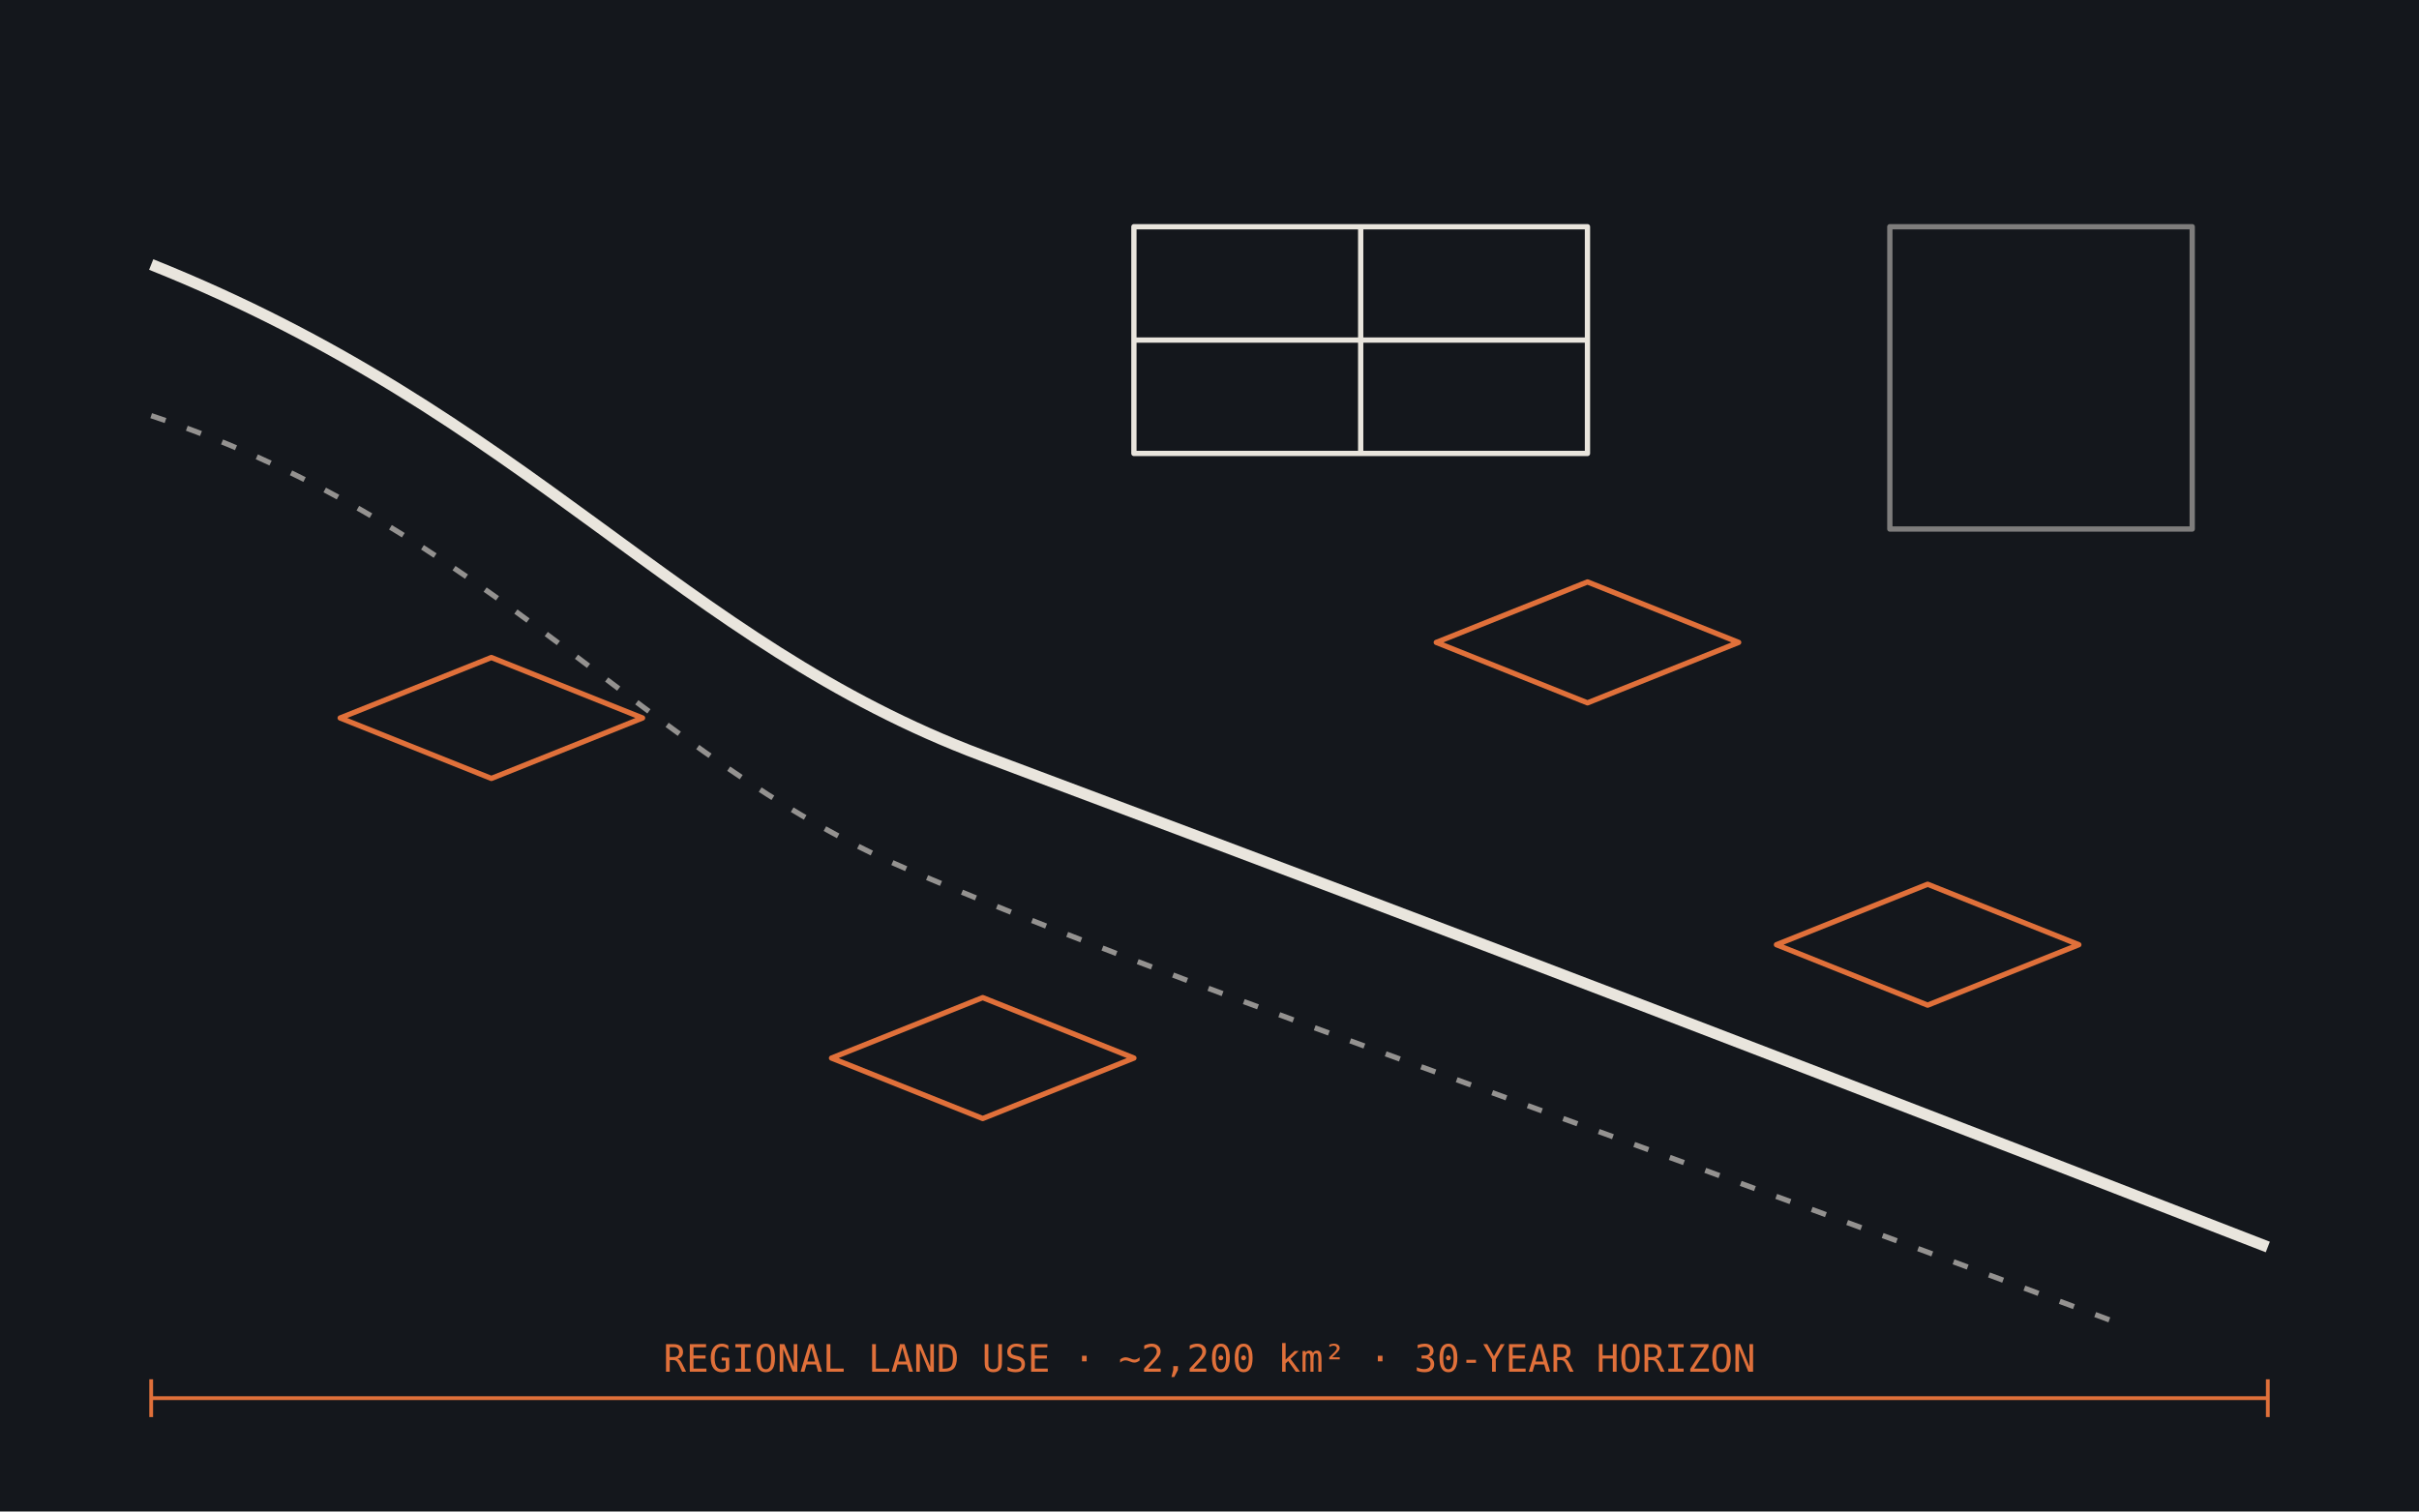
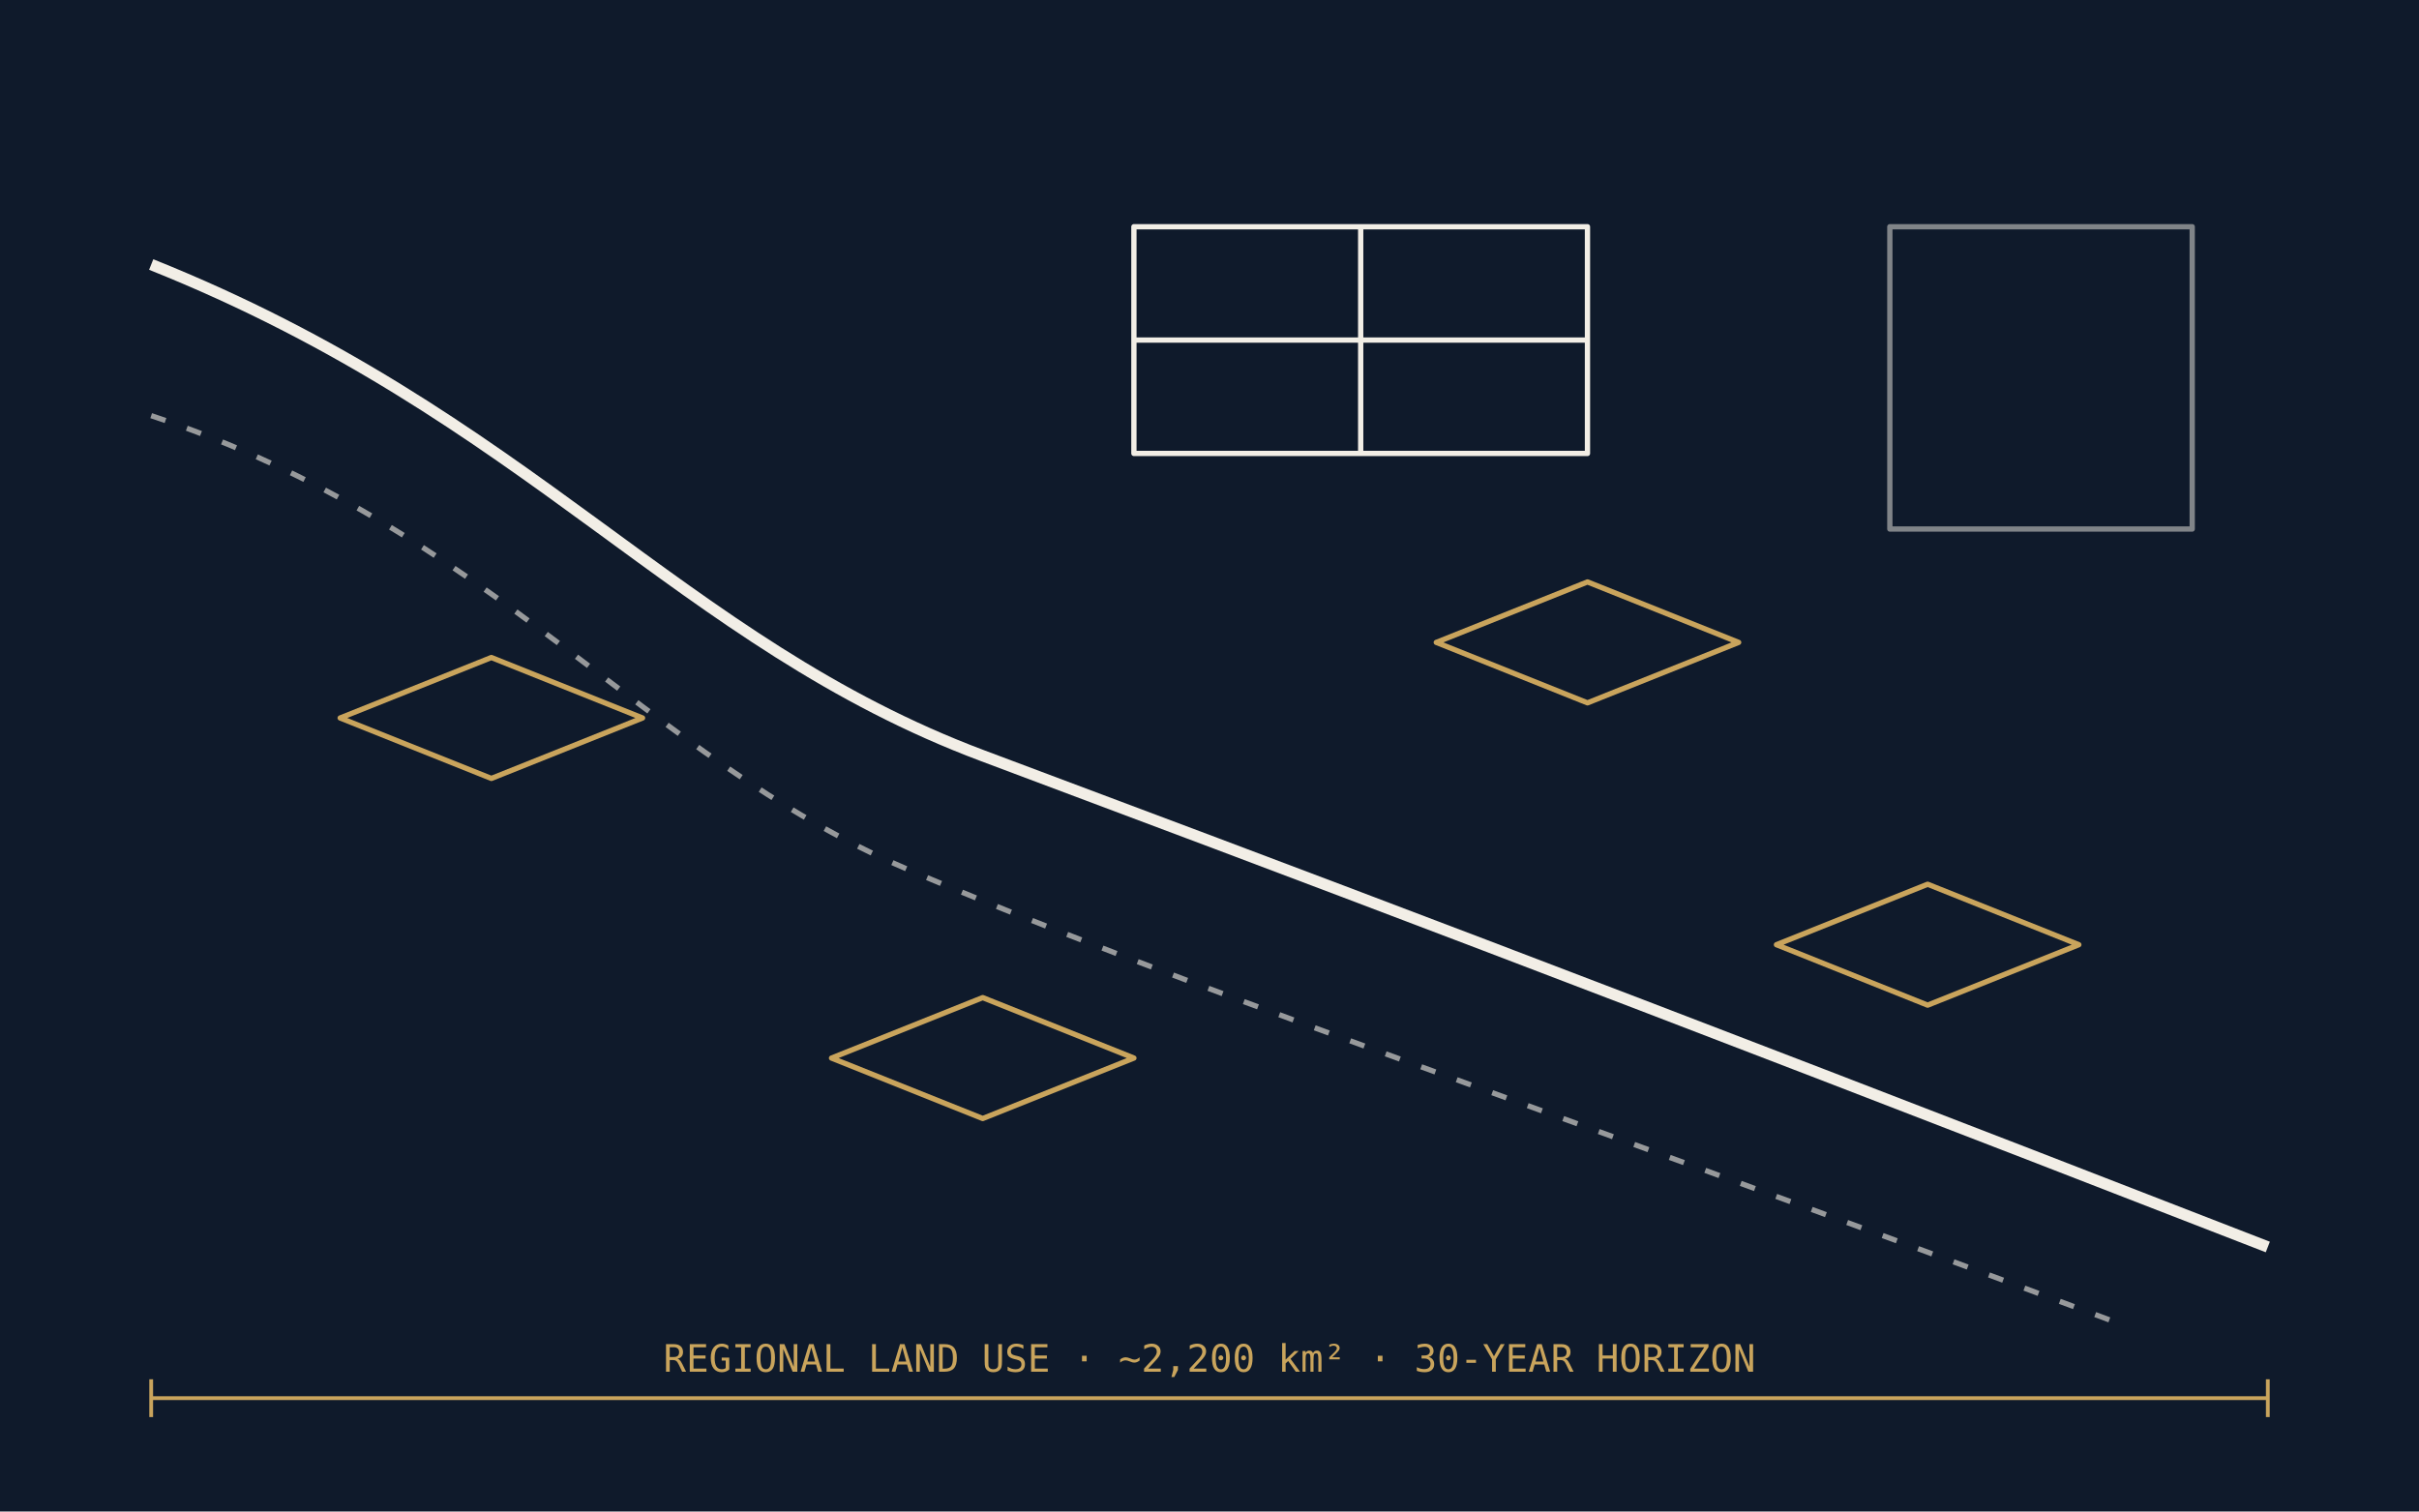
<svg xmlns="http://www.w3.org/2000/svg" viewBox="0 0 640 400" role="img" aria-label="Regional land-use master plan (illustration)">
-   <rect width="640" height="400" fill="#14171C" />
-   <g fill="none" stroke="#E9E5DD" stroke-width="1.4" stroke-linejoin="round">
+   <rect width="640" height="400" fill="#0F1A2B" />
+   <g fill="none" stroke="#F2EEE6" stroke-width="1.4" stroke-linejoin="round">
    <path d="M40 70C140 110 180 170 260 200S420 260 600 330" stroke-width="3" />
    <path d="M40 110C130 140 170 200 240 230S400 290 560 350" stroke-dasharray="4 6" stroke-opacity=".6" />
-     <path d="M90 190l40 -16 40 16 -40 16z" stroke="#E0703A" />
-     <path d="M220 280l40 -16 40 16 -40 16z" stroke="#E0703A" />
-     <path d="M380 170l40 -16 40 16 -40 16z" stroke="#E0703A" />
-     <path d="M470 250l40 -16 40 16 -40 16z" stroke="#E0703A" />
+     <path d="M90 190l40 -16 40 16 -40 16z" stroke="#C9A45C" />
+     <path d="M220 280l40 -16 40 16 -40 16z" stroke="#C9A45C" />
+     <path d="M380 170l40 -16 40 16 -40 16z" stroke="#C9A45C" />
+     <path d="M470 250l40 -16 40 16 -40 16z" stroke="#C9A45C" />
    <path d="M300 60h120v60h-120z" />
    <path d="M300 90h120M360 60v60" />
    <path d="M500 60h80v80h-80z" stroke-opacity=".5" />
-     <path stroke="#E0703A" stroke-width="1" d="M40 370H600M40 365v10M600 365v10" />
-     <text x="320.0" y="363" font-family="ui-monospace,Consolas,monospace" font-size="10" fill="#E0703A" fill-opacity="1" stroke="none" text-anchor="middle">REGIONAL LAND USE · ~2,200 km² · 30-YEAR HORIZON</text>
+     <path stroke="#C9A45C" stroke-width="1" d="M40 370H600M40 365v10M600 365v10" />
+     <text x="320.0" y="363" font-family="ui-monospace,Consolas,monospace" font-size="10" fill="#C9A45C" fill-opacity="1" stroke="none" text-anchor="middle">REGIONAL LAND USE · ~2,200 km² · 30-YEAR HORIZON</text>
  </g>
</svg>
